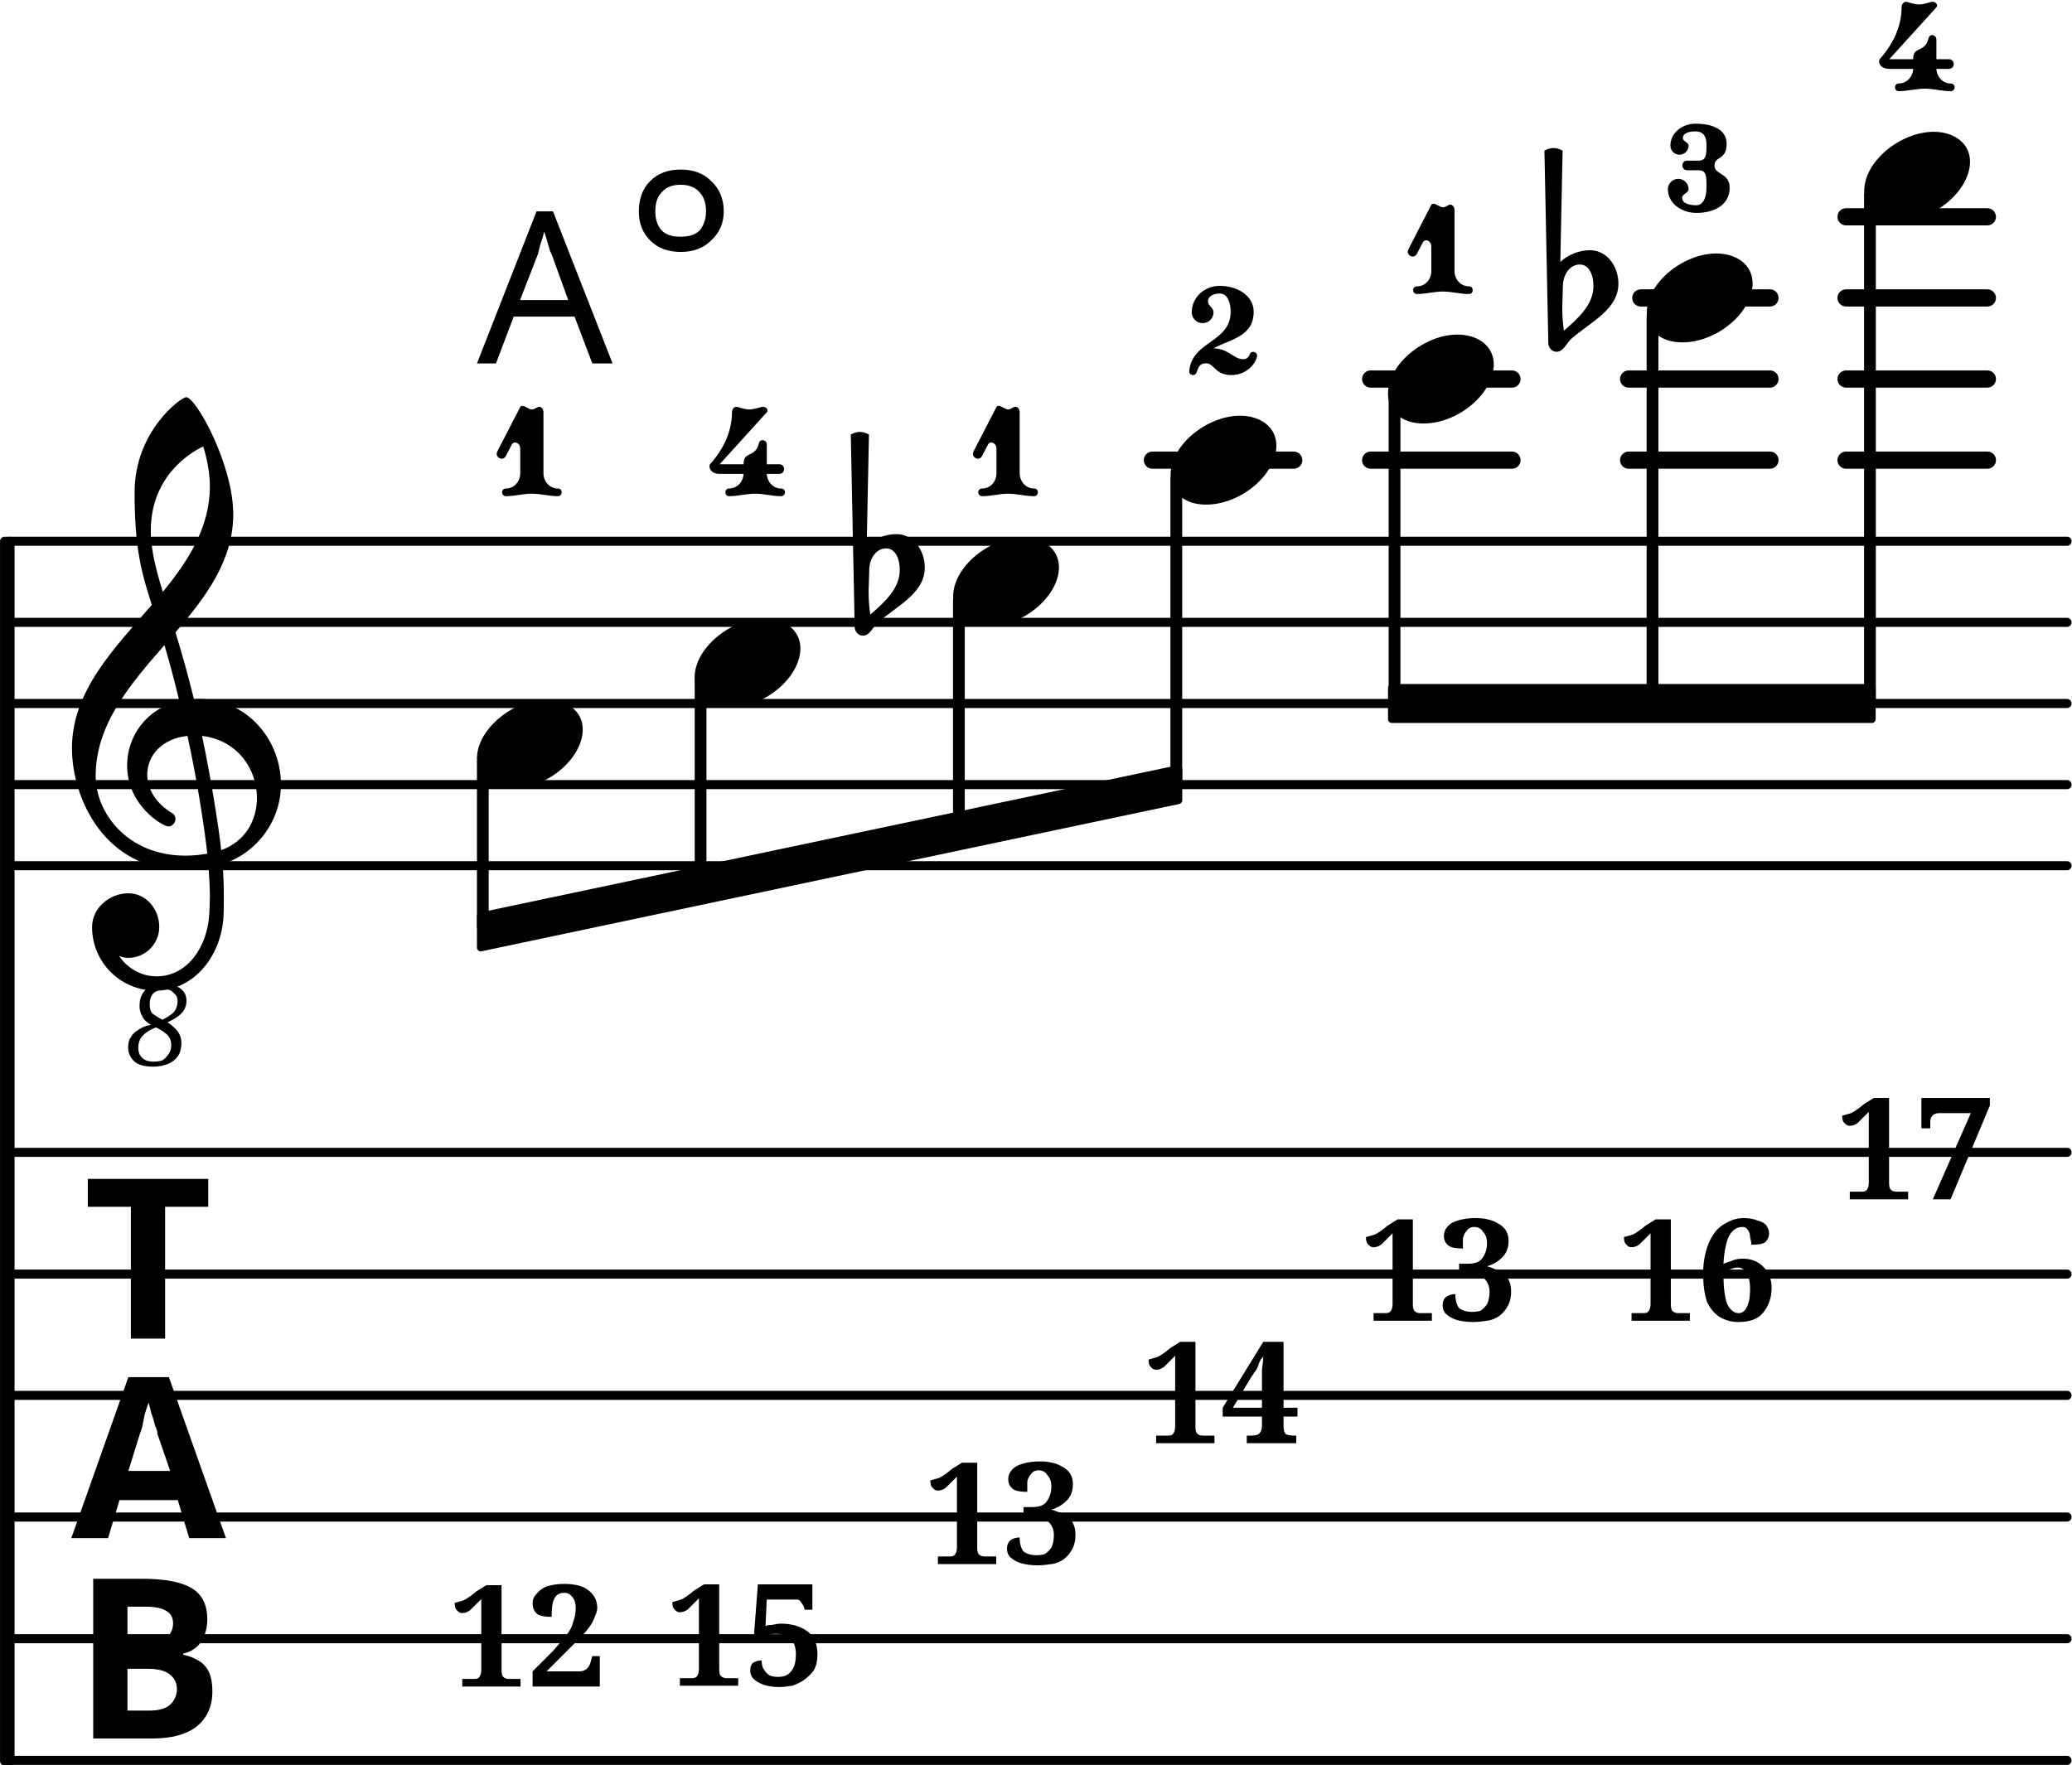
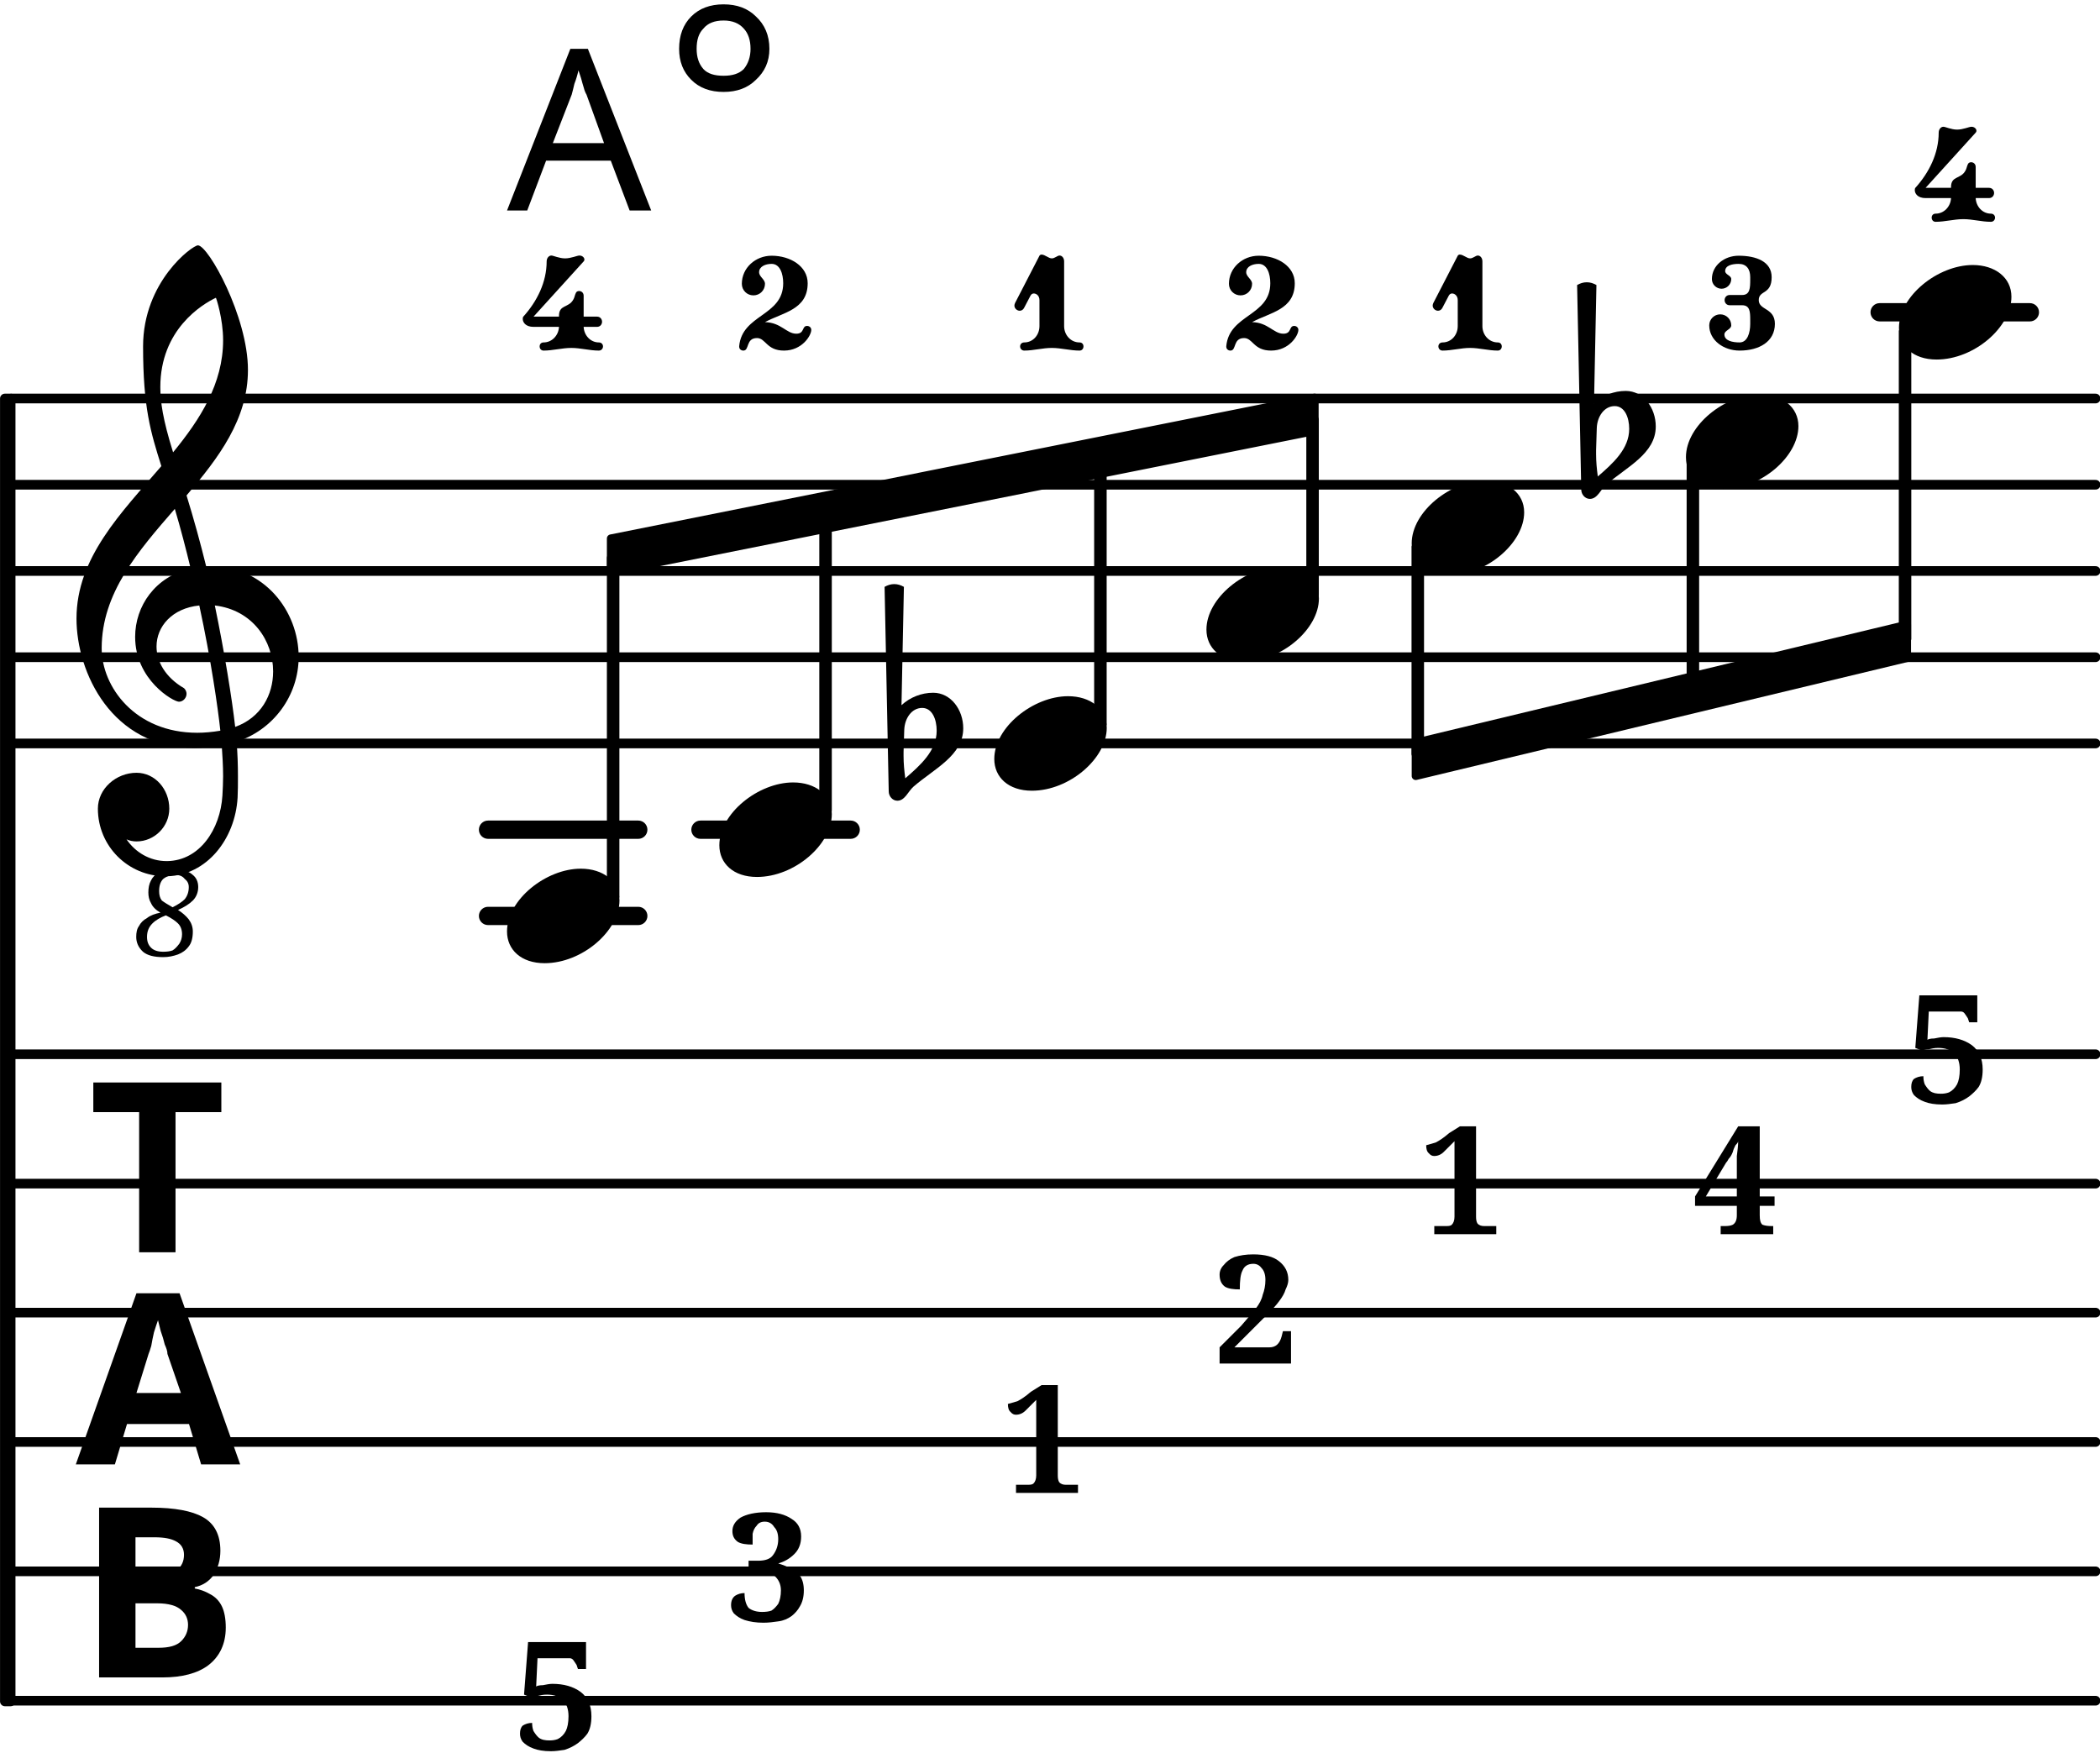
- <svg xmlns="http://www.w3.org/2000/svg" preserveAspectRatio="xMidYMid meet" viewBox="-0.079 -6.233 25.54 21.76">
-   <g transform="translate(0, -3.56)">
-     <rect x="22.57" y="-0.106" width="1.954" height="0.212" ry="0.106" fill="currentColor" />
+ <svg xmlns="http://www.w3.org/2000/svg" preserveAspectRatio="xMidYMid meet" viewBox="-0.079 -4.181 24.35 20.32">
+   <g transform="translate(0, -0.5599)">
+     <rect x="21.61" y="-0.106" width="1.954" height="0.212" ry="0.106" fill="currentColor" />
  </g>
-   <g transform="translate(0, -2.56)">
-     <rect x="22.57" y="-0.106" width="1.954" height="0.212" ry="0.106" fill="currentColor" />
+   <g transform="translate(0, 5.44)">
+     <rect x="7.937" y="-0.106" width="1.954" height="0.212" ry="0.106" fill="currentColor" />
  </g>
-   <g transform="translate(0, -1.56)">
-     <rect x="22.57" y="-0.106" width="1.954" height="0.212" ry="0.106" fill="currentColor" />
+   <g transform="translate(0, 5.44)">
+     <rect x="5.474" y="-0.106" width="1.954" height="0.212" ry="0.106" fill="currentColor" />
  </g>
-   <g transform="translate(0, -0.5599)">
-     <rect x="22.57" y="-0.106" width="1.954" height="0.212" ry="0.106" fill="currentColor" />
-   </g>
-   <g transform="translate(0, -2.56)">
-     <rect x="20.04" y="-0.106" width="1.804" height="0.212" ry="0.106" fill="currentColor" />
-   </g>
-   <g transform="translate(0, -1.56)">
-     <rect x="19.89" y="-0.106" width="1.954" height="0.212" ry="0.106" fill="currentColor" />
-   </g>
-   <g transform="translate(0, -0.5599)">
-     <rect x="19.89" y="-0.106" width="1.954" height="0.212" ry="0.106" fill="currentColor" />
-   </g>
-   <g transform="translate(0, -1.56)">
-     <rect x="16.71" y="-0.106" width="1.954" height="0.212" ry="0.106" fill="currentColor" />
-   </g>
-   <g transform="translate(0, -0.5599)">
-     <rect x="16.71" y="-0.106" width="1.954" height="0.212" ry="0.106" fill="currentColor" />
-   </g>
-   <g transform="translate(0, -0.5599)">
-     <rect x="14.02" y="-0.106" width="1.954" height="0.212" ry="0.106" fill="currentColor" />
+   <g transform="translate(0, 6.44)">
+     <rect x="5.474" y="-0.106" width="1.954" height="0.212" ry="0.106" fill="currentColor" />
  </g>
  <g transform="translate(0, 4.44)">
-     <line stroke-linejoin="round" stroke-linecap="round" stroke-width="0.112" stroke="currentColor" x1="0.056" y1="0" x2="25.4" y2="0" />
+     <line stroke-linejoin="round" stroke-linecap="round" stroke-width="0.112" stroke="currentColor" x1="0.056" y1="0" x2="24.22" y2="0" />
  </g>
  <g transform="translate(0, 3.44)">
-     <line stroke-linejoin="round" stroke-linecap="round" stroke-width="0.112" stroke="currentColor" x1="0.056" y1="0" x2="25.4" y2="0" />
+     <line stroke-linejoin="round" stroke-linecap="round" stroke-width="0.112" stroke="currentColor" x1="0.056" y1="0" x2="24.22" y2="0" />
  </g>
  <g transform="translate(0, 2.44)">
-     <line stroke-linejoin="round" stroke-linecap="round" stroke-width="0.112" stroke="currentColor" x1="0.056" y1="0" x2="25.4" y2="0" />
+     <line stroke-linejoin="round" stroke-linecap="round" stroke-width="0.112" stroke="currentColor" x1="0.056" y1="0" x2="24.22" y2="0" />
  </g>
  <g transform="translate(0, 1.44)">
-     <line stroke-linejoin="round" stroke-linecap="round" stroke-width="0.112" stroke="currentColor" x1="0.056" y1="0" x2="25.4" y2="0" />
+     <line stroke-linejoin="round" stroke-linecap="round" stroke-width="0.112" stroke="currentColor" x1="0.056" y1="0" x2="24.22" y2="0" />
  </g>
  <g transform="translate(0, 0.4401)">
-     <line stroke-linejoin="round" stroke-linecap="round" stroke-width="0.112" stroke="currentColor" x1="0.056" y1="0" x2="25.4" y2="0" />
+     <line stroke-linejoin="round" stroke-linecap="round" stroke-width="0.112" stroke="currentColor" x1="0.056" y1="0" x2="24.22" y2="0" />
  </g>
-   <g transform="translate(0, 15.47)">
-     <line stroke-linejoin="round" stroke-linecap="round" stroke-width="0.112" stroke="currentColor" x1="0.056" y1="0" x2="25.4" y2="0" />
+   <g transform="translate(0, 15.54)">
+     <line stroke-linejoin="round" stroke-linecap="round" stroke-width="0.112" stroke="currentColor" x1="0.056" y1="0" x2="24.22" y2="0" />
  </g>
-   <g transform="translate(0, 13.97)">
-     <line stroke-linejoin="round" stroke-linecap="round" stroke-width="0.112" stroke="currentColor" x1="0.056" y1="0" x2="25.4" y2="0" />
+   <g transform="translate(0, 14.04)">
+     <line stroke-linejoin="round" stroke-linecap="round" stroke-width="0.112" stroke="currentColor" x1="0.056" y1="0" x2="24.22" y2="0" />
  </g>
-   <g transform="translate(0, 12.47)">
-     <line stroke-linejoin="round" stroke-linecap="round" stroke-width="0.112" stroke="currentColor" x1="0.056" y1="0" x2="25.4" y2="0" />
+   <g transform="translate(0, 12.54)">
+     <line stroke-linejoin="round" stroke-linecap="round" stroke-width="0.112" stroke="currentColor" x1="0.056" y1="0" x2="24.22" y2="0" />
  </g>
-   <g transform="translate(0, 10.97)">
-     <line stroke-linejoin="round" stroke-linecap="round" stroke-width="0.112" stroke="currentColor" x1="0.056" y1="0" x2="25.4" y2="0" />
+   <g transform="translate(0, 11.04)">
+     <line stroke-linejoin="round" stroke-linecap="round" stroke-width="0.112" stroke="currentColor" x1="0.056" y1="0" x2="24.22" y2="0" />
  </g>
-   <g transform="translate(0, 9.475)">
-     <line stroke-linejoin="round" stroke-linecap="round" stroke-width="0.112" stroke="currentColor" x1="0.056" y1="0" x2="25.4" y2="0" />
+   <g transform="translate(0, 9.544)">
+     <line stroke-linejoin="round" stroke-linecap="round" stroke-width="0.112" stroke="currentColor" x1="0.056" y1="0" x2="24.22" y2="0" />
  </g>
-   <g transform="translate(0, 7.974)">
-     <line stroke-linejoin="round" stroke-linecap="round" stroke-width="0.112" stroke="currentColor" x1="0.056" y1="0" x2="25.4" y2="0" />
+   <g transform="translate(0, 8.044)">
+     <line stroke-linejoin="round" stroke-linecap="round" stroke-width="0.112" stroke="currentColor" x1="0.056" y1="0" x2="24.22" y2="0" />
  </g>
-   <g transform="translate(17.03, 2.44)">
-     <polygon stroke-linejoin="round" stroke-linecap="round" stroke-width="0.094" fill="currentColor" stroke="currentColor" points="5.964 -0.193 5.964 0.193 0.047 0.193 0.047 -0.193" />
+   <g transform="translate(16.29, 4.624)">
+     <polygon stroke-linejoin="round" stroke-linecap="round" stroke-width="0.094" fill="currentColor" stroke="currentColor" points="5.743 -1.561 5.743 -1.175 0.047 0.193 0.047 -0.193" />
  </g>
-   <g transform="translate(5.8, 5.256)">
-     <polygon stroke-linejoin="round" stroke-linecap="round" stroke-width="0.094" fill="currentColor" stroke="currentColor" points="8.647 -2.009 8.647 -1.623 0.047 0.193 0.047 -0.193" />
+   <g transform="translate(6.958, 2.256)">
+     <polygon stroke-linejoin="round" stroke-linecap="round" stroke-width="0.094" fill="currentColor" stroke="currentColor" points="8.206 -1.825 8.206 -1.439 0.047 0.193 0.047 -0.193" />
  </g>
-   <g transform="translate(5.8, -1.752)">
+   <g transform="translate(5.8, -1.74)">
    <text font-family="sans" font-size="2.616" text-anchor="start" fill="currentColor">
      <tspan>A</tspan>
    </text>
  </g>
-   <g transform="translate(7.608, -1.752)">
+   <g transform="translate(7.608, -1.74)">
    <text font-family="sans" font-size="3.296" text-anchor="start" fill="currentColor">
      <tspan>°</tspan>
    </text>
  </g>
-   <g transform="translate(5.8, 2.94)">
+   <g transform="translate(5.8, 6.44)">
    <path transform="scale(0.004, -0.004)" d="M0 -45c0 92 113 182 214 182c64 0 112 -36 112 -92c0 -88 -108 -182 -217 -182c-68 0 -109 39 -109 92z" fill="currentColor" />
  </g>
-   <g transform="translate(6.05, -0.1157)">
-     <path transform="scale(0.0022, -0.0022)" d="M194 486c16 0 29 15 41 15c13 0 24 -13 24 -31v-341c0 -47 35 -86 81 -86c14 0 21 -10 21 -21s-7 -22 -21 -22c-49 0 -97 14 -146 14s-96 -14 -145 -14c-14 0 -22 11 -22 22s8 21 22 21c46 0 80 39 80 86v137c0 23 -16 35 -30 35c-7 0 -13 -4 -17 -11l-34 -65 c-5 -10 -14 -15 -23 -15c-14 0 -28 12 -28 27c0 4 1 8 3 13l129 250c2 4 7 6 11 6c18 0 37 -20 54 -20z" fill="currentColor" />
+   <g transform="translate(5.989, -0.1157)">
+     <path transform="scale(0.0022, -0.0022)" d="M148 501c10 0 41 -15 72 -15c32 0 63 15 76 15c15 0 26 -11 26 -21c0 -4 -1 -7 -4 -10l-264 -291h134v4c0 60 50 41 75 85c7 11 8 24 14 36c3 7 10 10 17 10c11 0 24 -8 24 -25v-110h70c18 0 27 -14 27 -27s-9 -27 -27 -27h-70c2 -45 36 -82 80 -82c14 0 22 -10 22 -21 s-8 -22 -22 -22c-49 0 -96 14 -145 14s-97 -14 -146 -14c-14 0 -21 11 -21 22s7 21 21 21c44 0 79 37 81 82h-134c-43 0 -57 25 -57 42c0 5 1 10 3 12c73 81 123 182 123 291c0 17 11 31 25 31z" fill="currentColor" />
  </g>
  <g transform="translate(0.8, 3.44)">
    <path transform="scale(0.004, -0.004)" d="M265 -635h-5c-108 0 -196 87 -196 196c0 58 53 104 112 104c54 0 95 -48 95 -104c0 -52 -43 -95 -95 -95c-10 0 -20 2 -29 6c26 -38 68 -63 116 -63h3zM403 150c28 -135 50 -272 59 -352c75 27 110 93 110 161c0 88 -59 178 -169 191zM75 26c0 -112 97 -245 277 -245 c21 0 43 2 67 6c-7 65 -27 206 -61 363c-79 -8 -124 -61 -124 -119c0 -43 25 -89 80 -121c5 -5 7 -11 7 -16c0 -12 -10 -23 -22 -23c-16 0 -127 63 -127 188c0 89 58 175 161 198c-14 58 -29 116 -46 173c-106 -122 -212 -244 -212 -404zM354 1194c30 0 145 -207 145 -361 c0 -143 -85 -255 -178 -364c21 -68 40 -137 57 -206c4 0 8 1 12 1c156 0 256 -130 256 -263c0 -113 -74 -212 -180 -246c3 -34 4 -68 4 -102c0 -20 0 -40 -1 -60c-7 -120 -89 -225 -204 -228l1 44c93 2 153 92 159 190c1 19 2 37 2 56c0 30 -2 60 -4 90 c-28 -5 -54 -8 -79 -8c-240 0 -342 219 -342 375c0 177 130 307 246 442c-31 98 -53 170 -53 347c0 188 143 293 159 293zM427 919c0 62 -20 123 -21 123c-40 -19 -161 -92 -161 -259c0 -42 7 -93 37 -189c78 95 145 199 145 325z" fill="currentColor" />
  </g>
  <g transform="translate(1.485, 6.902)">
    <text font-family="serif" font-style="italic" font-size="1.386" text-anchor="start" fill="currentColor">
      <tspan>8</tspan>
    </text>
  </g>
-   <g transform="translate(5.447, 14.56)">
+   <g transform="translate(5.888, 16.11)">
    <text font-family="serif" font-weight="bold" font-size="1.746" text-anchor="start" fill="currentColor">
-       <tspan>12</tspan>
+       <tspan>5</tspan>
    </text>
  </g>
-   <g transform="translate(0.9406, 10.27)">
+   <g transform="translate(0.9406, 10.34)">
    <text font-family="sans" font-weight="bold" font-size="2.772" text-anchor="start" fill="currentColor">
      <tspan>T</tspan>
    </text>
  </g>
-   <g transform="translate(0.8, 12.73)">
+   <g transform="translate(0.8, 12.8)">
    <text font-family="sans" font-weight="bold" font-size="2.772" text-anchor="start" fill="currentColor">
      <tspan>A</tspan>
    </text>
  </g>
-   <g transform="translate(0.8201, 15.2)">
+   <g transform="translate(0.8201, 15.27)">
    <text font-family="sans" font-weight="bold" font-size="2.772" text-anchor="start" fill="currentColor">
      <tspan>B</tspan>
    </text>
  </g>
-   <g transform="translate(5.872, 2.44)">
-     <rect x="-0.072" y="0.679" width="0.145" height="2.121" ry="0.047" fill="currentColor" />
+   <g transform="translate(7.03, 2.44)">
+     <rect x="-0.072" y="-0.199" width="0.145" height="4.019" ry="0.047" fill="currentColor" />
  </g>
-   <g transform="translate(8.483, 1.94)">
+   <g transform="translate(8.262, 5.44)">
    <path transform="scale(0.004, -0.004)" d="M0 -45c0 92 113 182 214 182c64 0 112 -36 112 -92c0 -88 -108 -182 -217 -182c-68 0 -109 39 -109 92z" fill="currentColor" />
  </g>
-   <g transform="translate(8.673, -0.1157)">
+   <g transform="translate(8.492, -0.1157)">
+     <path transform="scale(0.0022, -0.0022)" d="M94 66c-60 0 -39 -66 -72 -66c-11 0 -22 7 -22 21v2c15 169 232 158 232 332c0 50 -17 102 -61 102c-33 0 -66 -14 -66 -44c0 -24 31 -37 31 -61c0 -34 -27 -61 -61 -61s-61 27 -61 61c0 84 72 148 157 148c98 0 190 -55 190 -145c0 -140 -131 -154 -225 -205 c85 -2 113 -61 165 -61c45 0 28 41 57 41c11 0 22 -8 22 -21c0 -29 -48 -109 -144 -109c-92 0 -96 66 -142 66z" fill="currentColor" />
+   </g>
+   <g transform="translate(8.351, 14.62)">
+     <text font-family="serif" font-weight="bold" font-size="1.746" text-anchor="start" fill="currentColor">
+       <tspan>3</tspan>
+     </text>
+   </g>
+   <g transform="translate(9.493, 2.44)">
+     <rect x="-0.072" y="-0.685" width="0.145" height="3.506" ry="0.047" fill="currentColor" />
+   </g>
+   <g transform="translate(11.45, 4.44)">
+     <path transform="scale(0.004, -0.004)" d="M0 -45c0 92 113 182 214 182c64 0 112 -36 112 -92c0 -88 -108 -182 -217 -182c-68 0 -109 39 -109 92z" fill="currentColor" />
+   </g>
+   <g transform="translate(11.69, -0.1157)">
+     <path transform="scale(0.0022, -0.0022)" d="M194 486c16 0 29 15 41 15c13 0 24 -13 24 -31v-341c0 -47 35 -86 81 -86c14 0 21 -10 21 -21s-7 -22 -21 -22c-49 0 -97 14 -146 14s-96 -14 -145 -14c-14 0 -22 11 -22 22s8 21 22 21c46 0 80 39 80 86v137c0 23 -16 35 -30 35c-7 0 -13 -4 -17 -11l-34 -65 c-5 -10 -14 -15 -23 -15c-14 0 -28 12 -28 27c0 4 1 8 3 13l129 250c2 4 7 6 11 6c18 0 37 -20 54 -20z" fill="currentColor" />
+   </g>
+   <g transform="translate(11.53, 13.13)">
+     <text font-family="serif" font-weight="bold" font-size="1.746" text-anchor="start" fill="currentColor">
+       <tspan>1</tspan>
+     </text>
+   </g>
+   <g transform="translate(12.68, 2.44)">
+     <rect x="-0.072" y="-1.315" width="0.145" height="3.135" ry="0.047" fill="currentColor" />
+   </g>
+   <g transform="translate(10.29, 4.44)">
+     <path transform="scale(0.004, -0.004)" d="M29 39l-2 -64v-11c0 -22 2 -43 5 -65c44 38 91 80 91 138c0 33 -13 66 -42 66c-31 0 -51 -31 -52 -64zM-28 454c9 5 18 8 28 8s19 -3 28 -8l-7 -343c25 23 58 36 92 36c51 0 87 -49 87 -103c0 -79 -84 -117 -144 -169c-16 -14 -25 -41 -47 -41c-14 0 -25 13 -25 27z" fill="currentColor" />
+   </g>
+   <g transform="translate(13.91, 2.94)">
+     <path transform="scale(0.004, -0.004)" d="M0 -45c0 92 113 182 214 182c64 0 112 -36 112 -92c0 -88 -108 -182 -217 -182c-68 0 -109 39 -109 92z" fill="currentColor" />
+   </g>
+   <g transform="translate(14.14, -0.1157)">
+     <path transform="scale(0.0022, -0.0022)" d="M94 66c-60 0 -39 -66 -72 -66c-11 0 -22 7 -22 21v2c15 169 232 158 232 332c0 50 -17 102 -61 102c-33 0 -66 -14 -66 -44c0 -24 31 -37 31 -61c0 -34 -27 -61 -61 -61s-61 27 -61 61c0 84 72 148 157 148c98 0 190 -55 190 -145c0 -140 -131 -154 -225 -205 c85 -2 113 -61 165 -61c45 0 28 41 57 41c11 0 22 -8 22 -21c0 -29 -48 -109 -144 -109c-92 0 -96 66 -142 66z" fill="currentColor" />
+   </g>
+   <g transform="translate(14, 11.63)">
+     <text font-family="serif" font-weight="bold" font-size="1.746" text-anchor="start" fill="currentColor">
+       <tspan>2</tspan>
+     </text>
+   </g>
+   <g transform="translate(15.14, 2.44)">
+     <rect x="-0.072" y="-1.802" width="0.145" height="2.122" ry="0.047" fill="currentColor" />
+   </g>
+   <g transform="translate(-0.0786, 7.992)">
+     <rect x="0" y="-7.608" width="0.179" height="15.22" ry="0.056" fill="currentColor" />
+   </g>
+   <g transform="translate(16.29, 1.94)">
+     <path transform="scale(0.004, -0.004)" d="M0 -45c0 92 113 182 214 182c64 0 112 -36 112 -92c0 -88 -108 -182 -217 -182c-68 0 -109 39 -109 92z" fill="currentColor" />
+   </g>
+   <g transform="translate(16.54, -0.1157)">
+     <path transform="scale(0.0022, -0.0022)" d="M194 486c16 0 29 15 41 15c13 0 24 -13 24 -31v-341c0 -47 35 -86 81 -86c14 0 21 -10 21 -21s-7 -22 -21 -22c-49 0 -97 14 -146 14s-96 -14 -145 -14c-14 0 -22 11 -22 22s8 21 22 21c46 0 80 39 80 86v137c0 23 -16 35 -30 35c-7 0 -13 -4 -17 -11l-34 -65 c-5 -10 -14 -15 -23 -15c-14 0 -28 12 -28 27c0 4 1 8 3 13l129 250c2 4 7 6 11 6c18 0 37 -20 54 -20z" fill="currentColor" />
+   </g>
+   <g transform="translate(16.38, 10.13)">
+     <text font-family="serif" font-weight="bold" font-size="1.746" text-anchor="start" fill="currentColor">
+       <tspan>1</tspan>
+     </text>
+   </g>
+   <g transform="translate(16.36, 2.44)">
+     <rect x="-0.072" y="-0.321" width="0.145" height="2.488" ry="0.047" fill="currentColor" />
+   </g>
+   <g transform="translate(19.47, 0.9401)">
+     <path transform="scale(0.004, -0.004)" d="M0 -45c0 92 113 182 214 182c64 0 112 -36 112 -92c0 -88 -108 -182 -217 -182c-68 0 -109 39 -109 92z" fill="currentColor" />
+   </g>
+   <g transform="translate(19.74, -0.1157)">
+     <path transform="scale(0.0022, -0.0022)" d="M261 266c0 -54 85 -40 85 -125c0 -94 -83 -141 -186 -141c-84 0 -160 54 -160 133c0 32 26 58 58 58s58 -26 58 -58c0 -22 -36 -26 -36 -48c0 -33 42 -42 80 -42c41 0 56 50 56 98v21c0 44 -2 77 -43 77h-65c-18 0 -27 14 -27 27s9 27 27 27h65c42 0 43 36 43 83v11 c0 43 -20 70 -61 70c-34 0 -71 -8 -71 -38c0 -19 32 -23 32 -42c0 -28 -23 -51 -51 -51s-51 23 -51 51c0 72 66 123 141 123c93 0 174 -31 174 -113c0 -94 -68 -67 -68 -121z" fill="currentColor" />
+   </g>
+   <g transform="translate(19.56, 10.13)">
+     <text font-family="serif" font-weight="bold" font-size="1.746" text-anchor="start" fill="currentColor">
+       <tspan>4</tspan>
+     </text>
+   </g>
+   <g transform="translate(19.55, 2.44)">
+     <rect x="-0.072" y="-1.321" width="0.145" height="2.736" ry="0.047" fill="currentColor" />
+   </g>
+   <g transform="translate(18.32, 0.9401)">
+     <path transform="scale(0.004, -0.004)" d="M29 39l-2 -64v-11c0 -22 2 -43 5 -65c44 38 91 80 91 138c0 33 -13 66 -42 66c-31 0 -51 -31 -52 -64zM-28 454c9 5 18 8 28 8s19 -3 28 -8l-7 -343c25 23 58 36 92 36c51 0 87 -49 87 -103c0 -79 -84 -117 -144 -169c-16 -14 -25 -41 -47 -41c-14 0 -25 13 -25 27z" fill="currentColor" />
+   </g>
+   <g transform="translate(21.94, -0.5599)">
+     <path transform="scale(0.004, -0.004)" d="M0 -45c0 92 113 182 214 182c64 0 112 -36 112 -92c0 -88 -108 -182 -217 -182c-68 0 -109 39 -109 92z" fill="currentColor" />
+   </g>
+   <g transform="translate(22.13, -1.609)">
    <path transform="scale(0.0022, -0.0022)" d="M148 501c10 0 41 -15 72 -15c32 0 63 15 76 15c15 0 26 -11 26 -21c0 -4 -1 -7 -4 -10l-264 -291h134v4c0 60 50 41 75 85c7 11 8 24 14 36c3 7 10 10 17 10c11 0 24 -8 24 -25v-110h70c18 0 27 -14 27 -27s-9 -27 -27 -27h-70c2 -45 36 -82 80 -82c14 0 22 -10 22 -21 s-8 -22 -22 -22c-49 0 -96 14 -145 14s-97 -14 -146 -14c-14 0 -21 11 -21 22s7 21 21 21c44 0 79 37 81 82h-134c-43 0 -57 25 -57 42c0 5 1 10 3 12c73 81 123 182 123 291c0 17 11 31 25 31z" fill="currentColor" />
  </g>
-   <g transform="translate(8.13, 14.55)">
+   <g transform="translate(22.02, 8.611)">
    <text font-family="serif" font-weight="bold" font-size="1.746" text-anchor="start" fill="currentColor">
-       <tspan>15</tspan>
+       <tspan>5</tspan>
    </text>
  </g>
-   <g transform="translate(8.556, 2.44)">
-     <rect x="-0.072" y="-0.321" width="0.145" height="2.561" ry="0.047" fill="currentColor" />
-   </g>
-   <g transform="translate(11.67, 0.9401)">
-     <path transform="scale(0.004, -0.004)" d="M0 -45c0 92 113 182 214 182c64 0 112 -36 112 -92c0 -88 -108 -182 -217 -182c-68 0 -109 39 -109 92z" fill="currentColor" />
-   </g>
-   <g transform="translate(11.92, -0.1157)">
-     <path transform="scale(0.0022, -0.0022)" d="M194 486c16 0 29 15 41 15c13 0 24 -13 24 -31v-341c0 -47 35 -86 81 -86c14 0 21 -10 21 -21s-7 -22 -21 -22c-49 0 -97 14 -146 14s-96 -14 -145 -14c-14 0 -22 11 -22 22s8 21 22 21c46 0 80 39 80 86v137c0 23 -16 35 -30 35c-7 0 -13 -4 -17 -11l-34 -65 c-5 -10 -14 -15 -23 -15c-14 0 -28 12 -28 27c0 4 1 8 3 13l129 250c2 4 7 6 11 6c18 0 37 -20 54 -20z" fill="currentColor" />
-   </g>
-   <g transform="translate(11.31, 13.05)">
-     <text font-family="serif" font-weight="bold" font-size="1.746" text-anchor="start" fill="currentColor">
-       <tspan>13</tspan>
-     </text>
-   </g>
-   <g transform="translate(11.74, 2.44)">
-     <rect x="-0.072" y="-1.321" width="0.145" height="2.896" ry="0.047" fill="currentColor" />
-   </g>
-   <g transform="translate(10.52, 0.9401)">
-     <path transform="scale(0.004, -0.004)" d="M29 39l-2 -64v-11c0 -22 2 -43 5 -65c44 38 91 80 91 138c0 33 -13 66 -42 66c-31 0 -51 -31 -52 -64zM-28 454c9 5 18 8 28 8s19 -3 28 -8l-7 -343c25 23 58 36 92 36c51 0 87 -49 87 -103c0 -79 -84 -117 -144 -169c-16 -14 -25 -41 -47 -41c-14 0 -25 13 -25 27z" fill="currentColor" />
-   </g>
-   <g transform="translate(14.35, -0.5599)">
-     <path transform="scale(0.004, -0.004)" d="M0 -45c0 92 113 182 214 182c64 0 112 -36 112 -92c0 -88 -108 -182 -217 -182c-68 0 -109 39 -109 92z" fill="currentColor" />
-   </g>
-   <g transform="translate(14.58, -1.609)">
-     <path transform="scale(0.0022, -0.0022)" d="M94 66c-60 0 -39 -66 -72 -66c-11 0 -22 7 -22 21v2c15 169 232 158 232 332c0 50 -17 102 -61 102c-33 0 -66 -14 -66 -44c0 -24 31 -37 31 -61c0 -34 -27 -61 -61 -61s-61 27 -61 61c0 84 72 148 157 148c98 0 190 -55 190 -145c0 -140 -131 -154 -225 -205 c85 -2 113 -61 165 -61c45 0 28 41 57 41c11 0 22 -8 22 -21c0 -29 -48 -109 -144 -109c-92 0 -96 66 -142 66z" fill="currentColor" />
-   </g>
-   <g transform="translate(14, 11.56)">
-     <text font-family="serif" font-weight="bold" font-size="1.746" text-anchor="start" fill="currentColor">
-       <tspan>14</tspan>
-     </text>
-   </g>
-   <g transform="translate(14.42, 2.44)">
-     <rect x="-0.072" y="-2.821" width="0.145" height="3.836" ry="0.047" fill="currentColor" />
-   </g>
-   <g transform="translate(-0.0786, 7.957)">
-     <rect x="0" y="-7.573" width="0.179" height="15.15" ry="0.056" fill="currentColor" />
-   </g>
-   <g transform="translate(17.03, -1.56)">
-     <path transform="scale(0.004, -0.004)" d="M0 -45c0 92 113 182 214 182c64 0 112 -36 112 -92c0 -88 -108 -182 -217 -182c-68 0 -109 39 -109 92z" fill="currentColor" />
-   </g>
-   <g transform="translate(17.28, -2.608)">
-     <path transform="scale(0.0022, -0.0022)" d="M194 486c16 0 29 15 41 15c13 0 24 -13 24 -31v-341c0 -47 35 -86 81 -86c14 0 21 -10 21 -21s-7 -22 -21 -22c-49 0 -97 14 -146 14s-96 -14 -145 -14c-14 0 -22 11 -22 22s8 21 22 21c46 0 80 39 80 86v137c0 23 -16 35 -30 35c-7 0 -13 -4 -17 -11l-34 -65 c-5 -10 -14 -15 -23 -15c-14 0 -28 12 -28 27c0 4 1 8 3 13l129 250c2 4 7 6 11 6c18 0 37 -20 54 -20z" fill="currentColor" />
-   </g>
-   <g transform="translate(16.68, 10.05)">
-     <text font-family="serif" font-weight="bold" font-size="1.746" text-anchor="start" fill="currentColor">
-       <tspan>13</tspan>
-     </text>
-   </g>
-   <g transform="translate(17.11, 2.44)">
-     <rect x="-0.072" y="-3.821" width="0.145" height="3.821" ry="0.047" fill="currentColor" />
-   </g>
-   <g transform="translate(20.22, -2.56)">
-     <path transform="scale(0.004, -0.004)" d="M0 -45c0 92 113 182 214 182c64 0 112 -36 112 -92c0 -88 -108 -182 -217 -182c-68 0 -109 39 -109 92z" fill="currentColor" />
-   </g>
-   <g transform="translate(20.48, -3.608)">
-     <path transform="scale(0.0022, -0.0022)" d="M261 266c0 -54 85 -40 85 -125c0 -94 -83 -141 -186 -141c-84 0 -160 54 -160 133c0 32 26 58 58 58s58 -26 58 -58c0 -22 -36 -26 -36 -48c0 -33 42 -42 80 -42c41 0 56 50 56 98v21c0 44 -2 77 -43 77h-65c-18 0 -27 14 -27 27s9 27 27 27h65c42 0 43 36 43 83v11 c0 43 -20 70 -61 70c-34 0 -71 -8 -71 -38c0 -19 32 -23 32 -42c0 -28 -23 -51 -51 -51s-51 23 -51 51c0 72 66 123 141 123c93 0 174 -31 174 -113c0 -94 -68 -67 -68 -121z" fill="currentColor" />
-   </g>
-   <g transform="translate(19.86, 10.05)">
-     <text font-family="serif" font-weight="bold" font-size="1.746" text-anchor="start" fill="currentColor">
-       <tspan>16</tspan>
-     </text>
-   </g>
-   <g transform="translate(20.29, 2.44)">
-     <rect x="-0.072" y="-4.821" width="0.145" height="4.821" ry="0.047" fill="currentColor" />
-   </g>
-   <g transform="translate(19.07, -2.56)">
-     <path transform="scale(0.004, -0.004)" d="M29 39l-2 -64v-11c0 -22 2 -43 5 -65c44 38 91 80 91 138c0 33 -13 66 -42 66c-31 0 -51 -31 -52 -64zM-28 454c9 5 18 8 28 8s19 -3 28 -8l-7 -343c25 23 58 36 92 36c51 0 87 -49 87 -103c0 -79 -84 -117 -144 -169c-16 -14 -25 -41 -47 -41c-14 0 -25 13 -25 27z" fill="currentColor" />
-   </g>
-   <g transform="translate(22.9, -4.06)">
-     <path transform="scale(0.004, -0.004)" d="M0 -45c0 92 113 182 214 182c64 0 112 -36 112 -92c0 -88 -108 -182 -217 -182c-68 0 -109 39 -109 92z" fill="currentColor" />
-   </g>
-   <g transform="translate(23.09, -5.109)">
-     <path transform="scale(0.0022, -0.0022)" d="M148 501c10 0 41 -15 72 -15c32 0 63 15 76 15c15 0 26 -11 26 -21c0 -4 -1 -7 -4 -10l-264 -291h134v4c0 60 50 41 75 85c7 11 8 24 14 36c3 7 10 10 17 10c11 0 24 -8 24 -25v-110h70c18 0 27 -14 27 -27s-9 -27 -27 -27h-70c2 -45 36 -82 80 -82c14 0 22 -10 22 -21 s-8 -22 -22 -22c-49 0 -96 14 -145 14s-97 -14 -146 -14c-14 0 -21 11 -21 22s7 21 21 21c44 0 79 37 81 82h-134c-43 0 -57 25 -57 42c0 5 1 10 3 12c73 81 123 182 123 291c0 17 11 31 25 31z" fill="currentColor" />
-   </g>
-   <g transform="translate(22.55, 8.553)">
-     <text font-family="serif" font-weight="bold" font-size="1.746" text-anchor="start" fill="currentColor">
-       <tspan>17</tspan>
-     </text>
-   </g>
-   <g transform="translate(22.97, 2.44)">
-     <rect x="-0.072" y="-6.321" width="0.145" height="6.321" ry="0.047" fill="currentColor" />
+   <g transform="translate(22.01, 2.44)">
+     <rect x="-0.072" y="-2.821" width="0.145" height="3.654" ry="0.047" fill="currentColor" />
  </g>
</svg>
